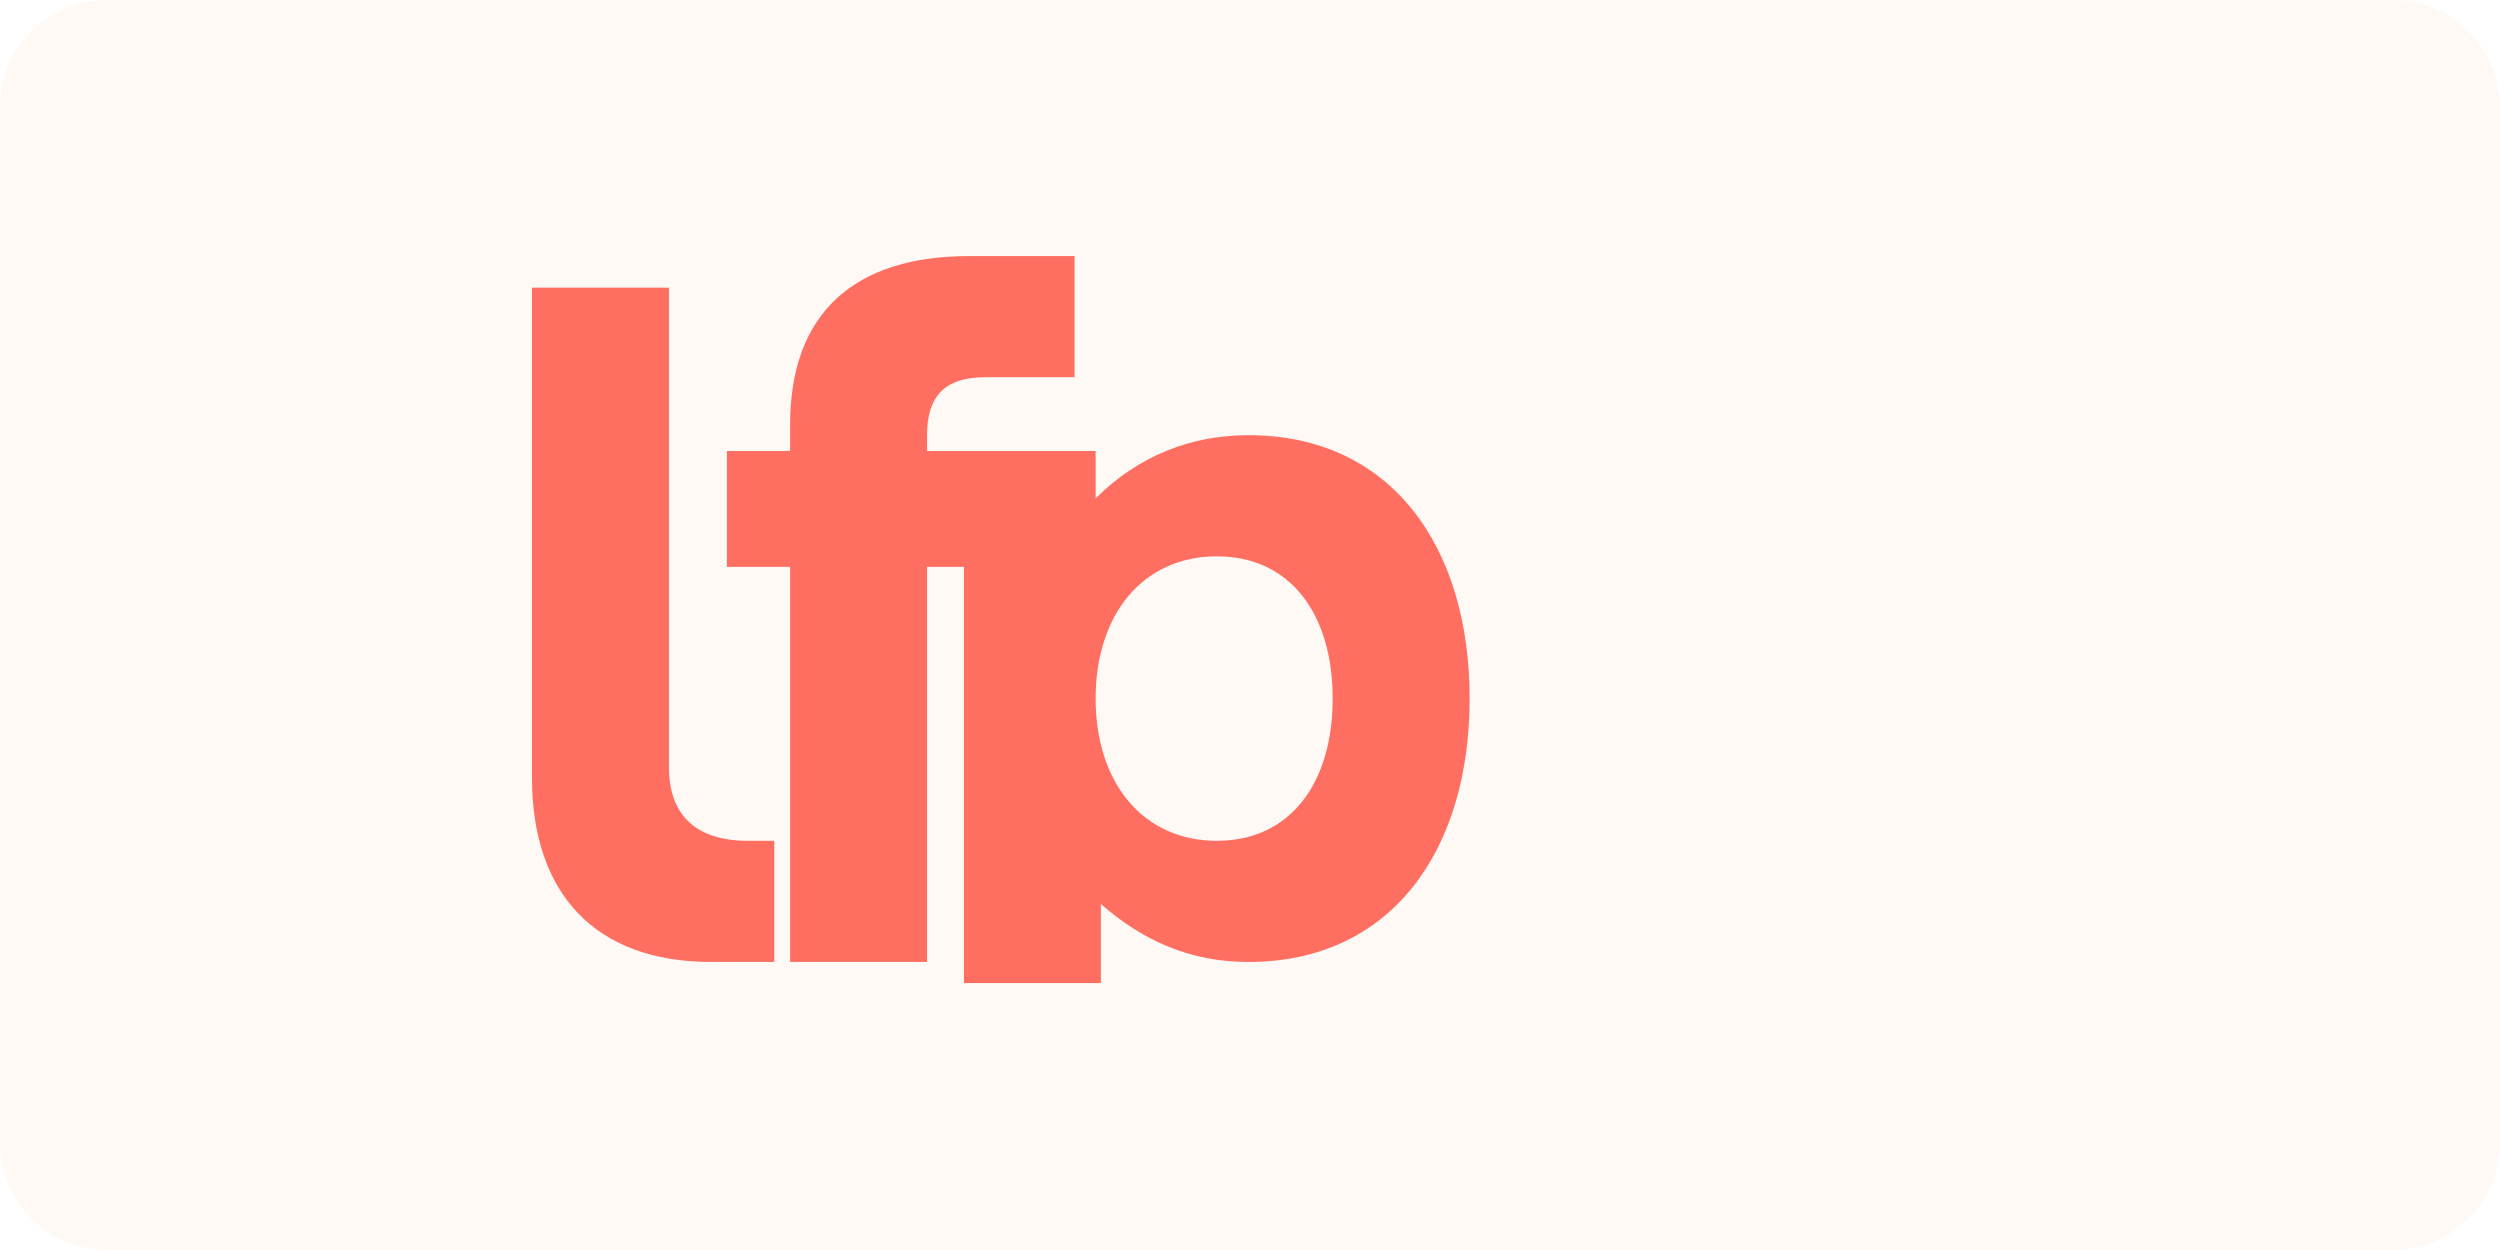
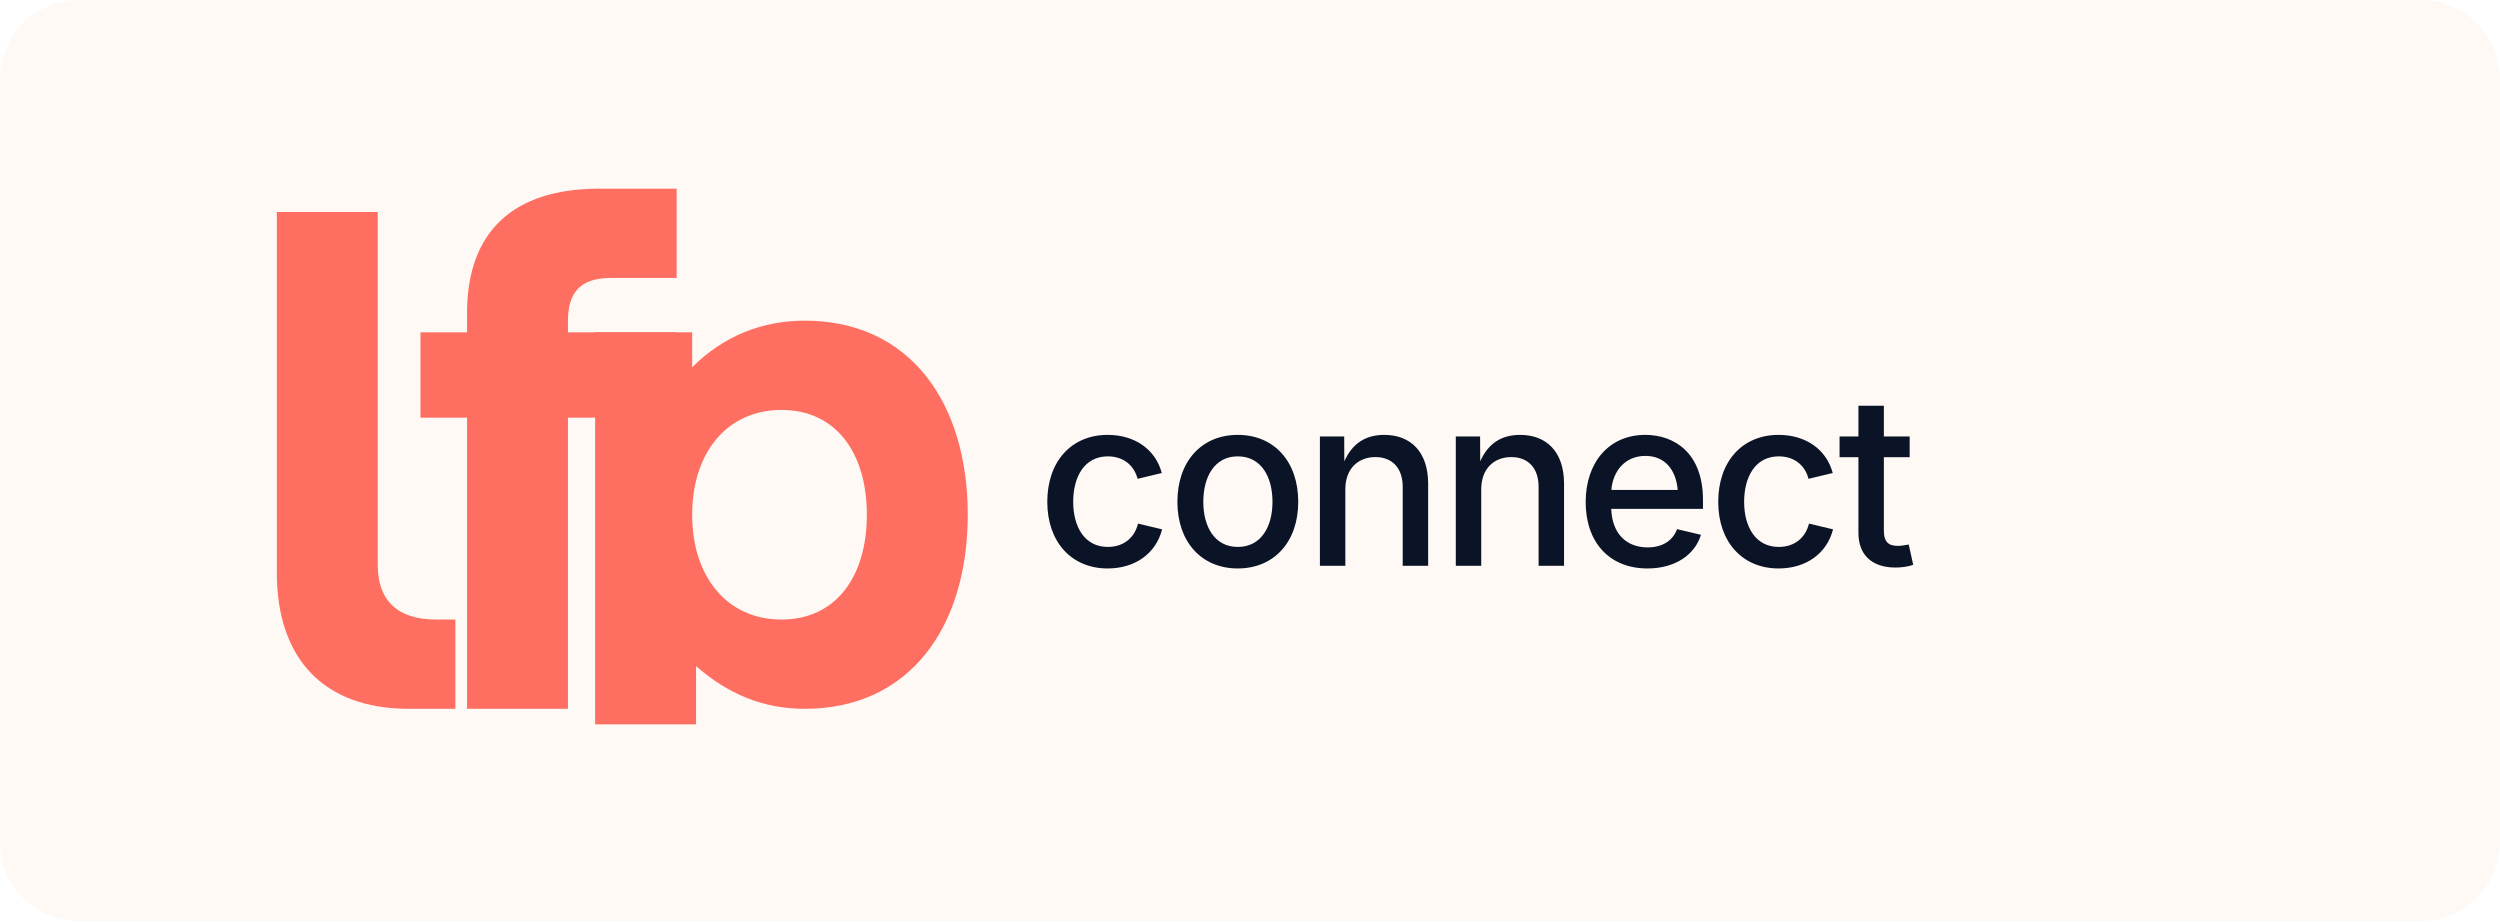
- <svg xmlns="http://www.w3.org/2000/svg" viewBox="0 0 560 280" role="img" aria-labelledby="title desc">
-   <rect width="560" height="280" rx="24" fill="#FFF9F5" />
-   <g transform="translate(105 55) scale(1.18)">
+ <svg xmlns="http://www.w3.org/2000/svg" viewBox="0 0 760 280" role="img" aria-labelledby="title desc">
+   <rect width="760" height="280" rx="24" fill="#FFF9F5" />
+   <g transform="translate(70 55) scale(1.18)">
    <g fill="#FF6F61">
      <path d="M12 8h26v91c0 9 5 14 15 14h5v23H46c-22 0-34-13-34-35V8Z" />
      <path d="M61 136V61H49V39h12v-5C61 13 73 2 95 2h20v23H98c-8 0-11 4-11 11v3h28v22H87v75H61Z" />
      <path fill-rule="evenodd" d="M94 39h25v9c8-8 18-12 29-12 27 0 42 21 42 50s-15 50-42 50c-11 0-20-4-28-11v15H94V39Zm48 74c14 0 22-11 22-27s-8-27-22-27-23 11-23 27 9 27 23 27Z" />
    </g>
  </g>
+   <text x="315" y="172" fill="#0B1426" font-family="Inter, ui-sans-serif, system-ui, sans-serif" font-size="72" font-weight="520" letter-spacing="-2">connect</text>
</svg>
